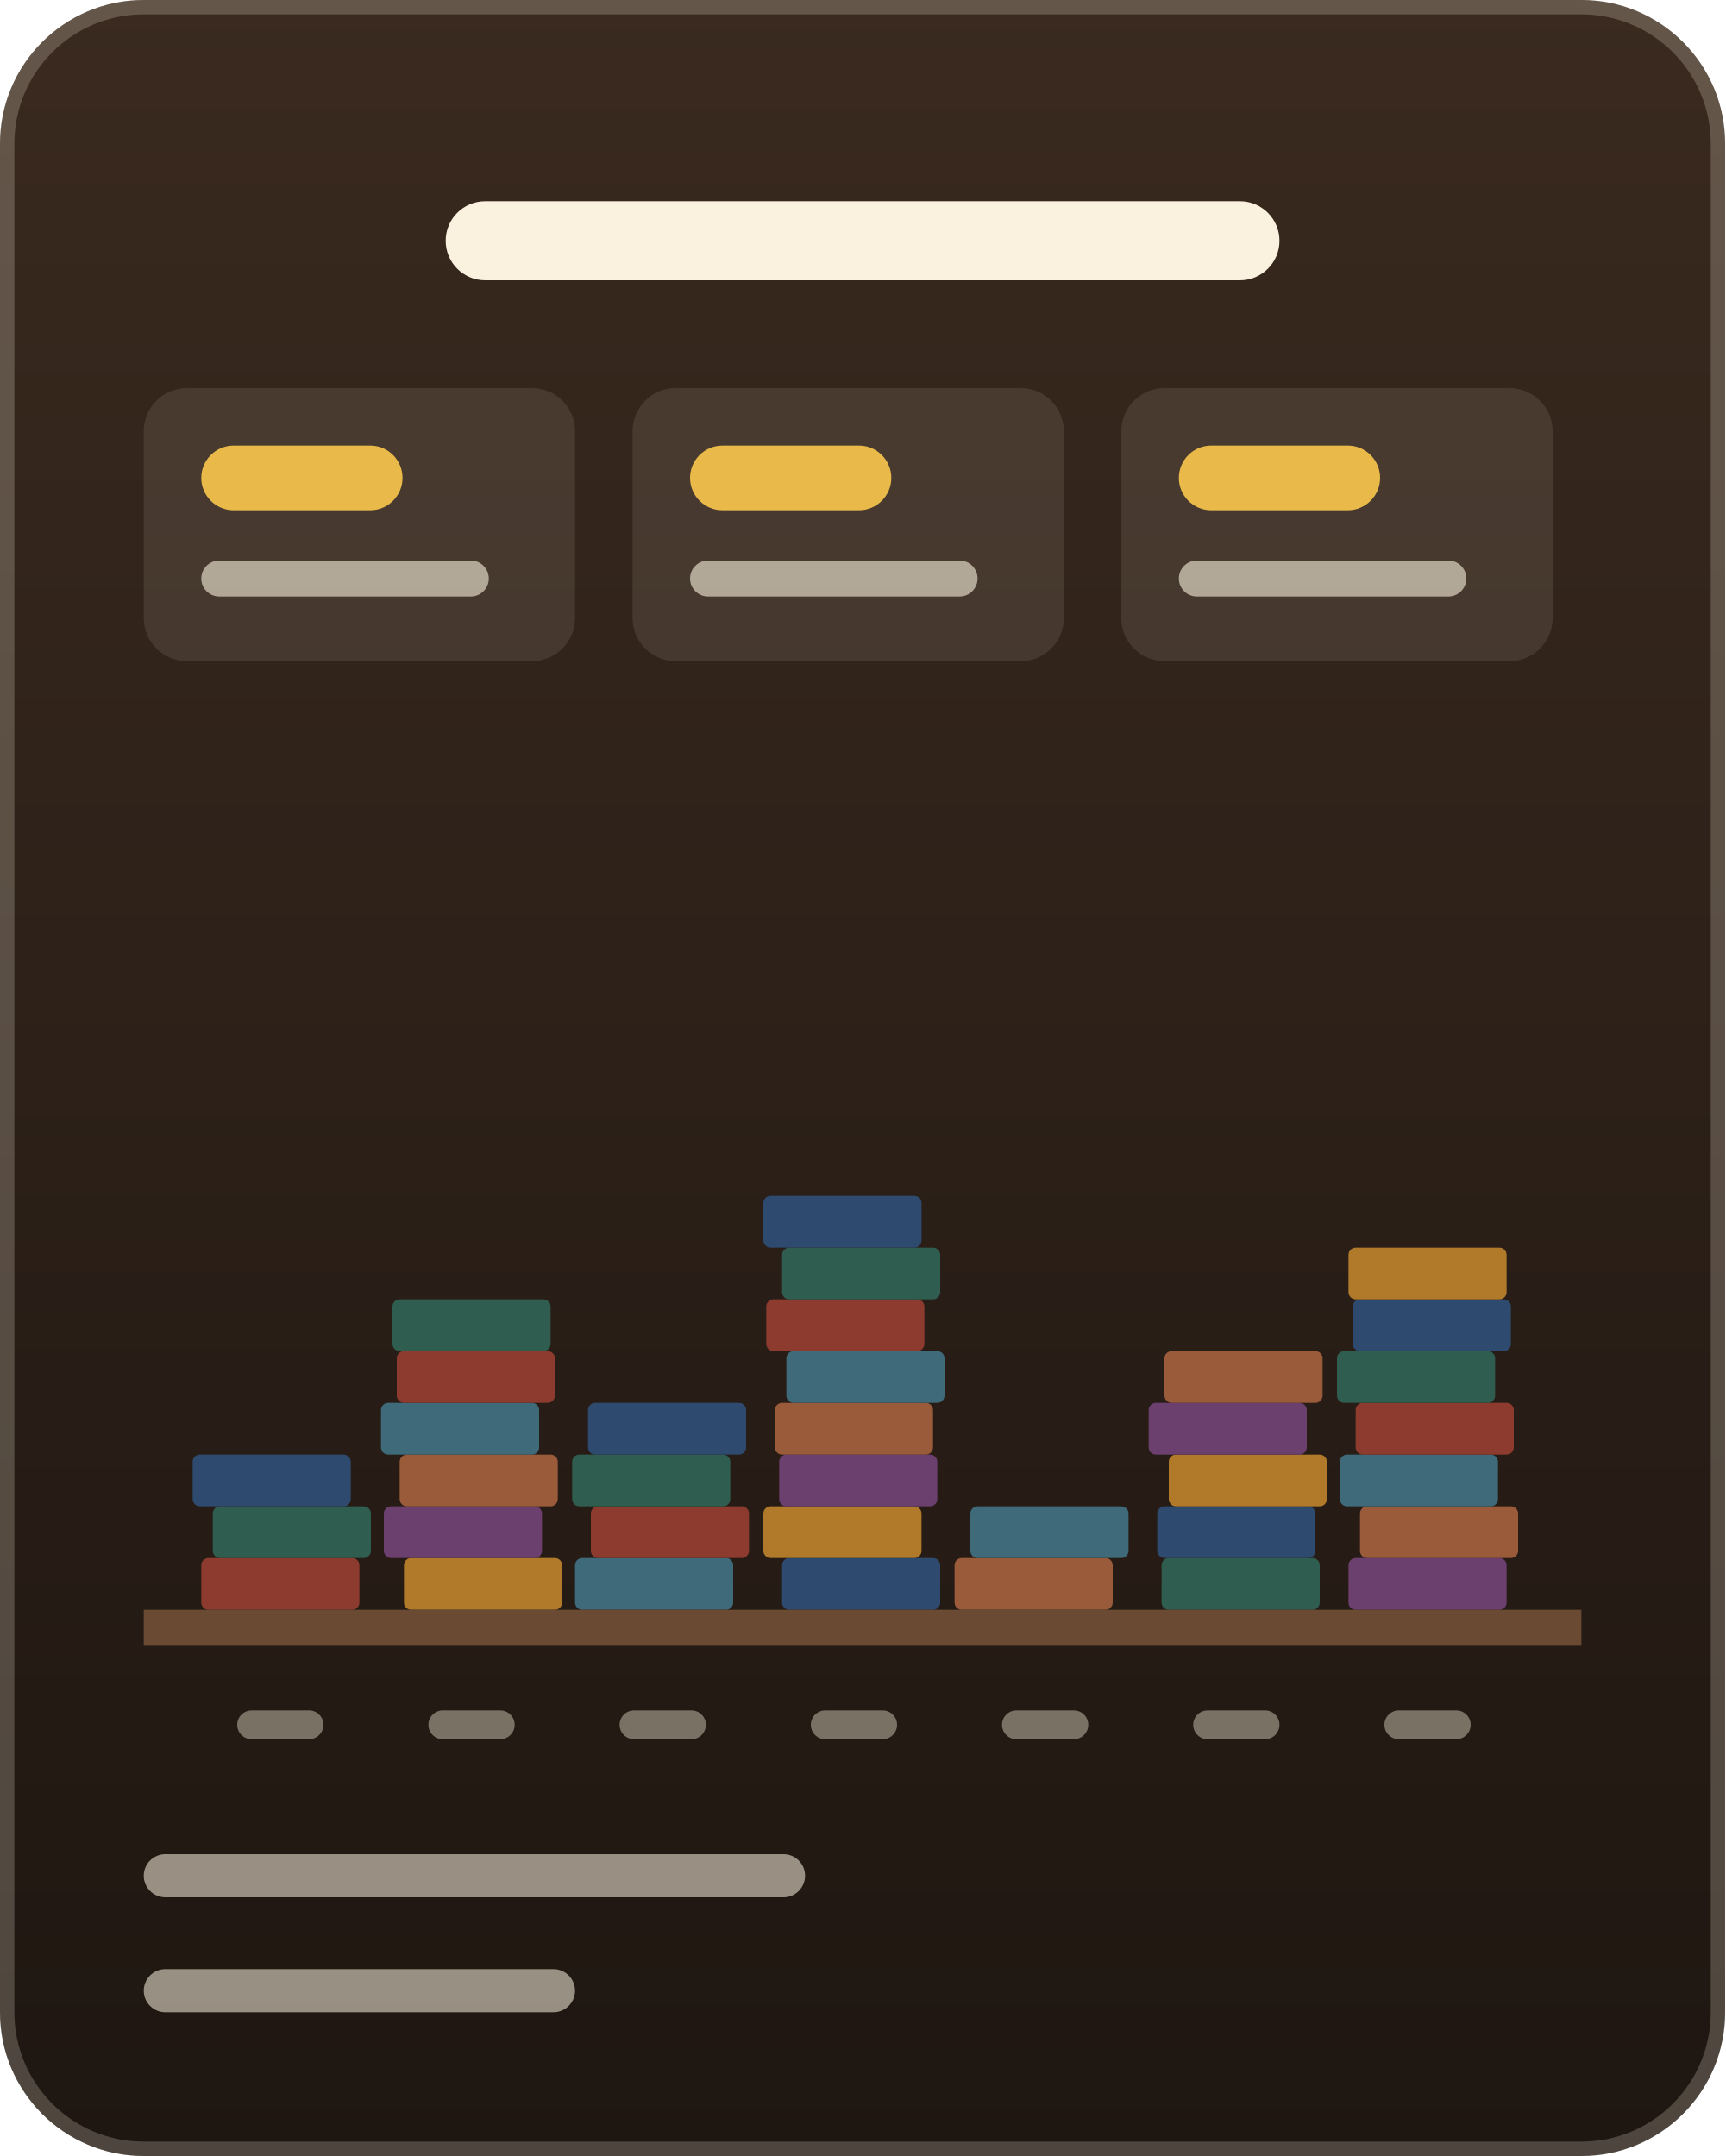
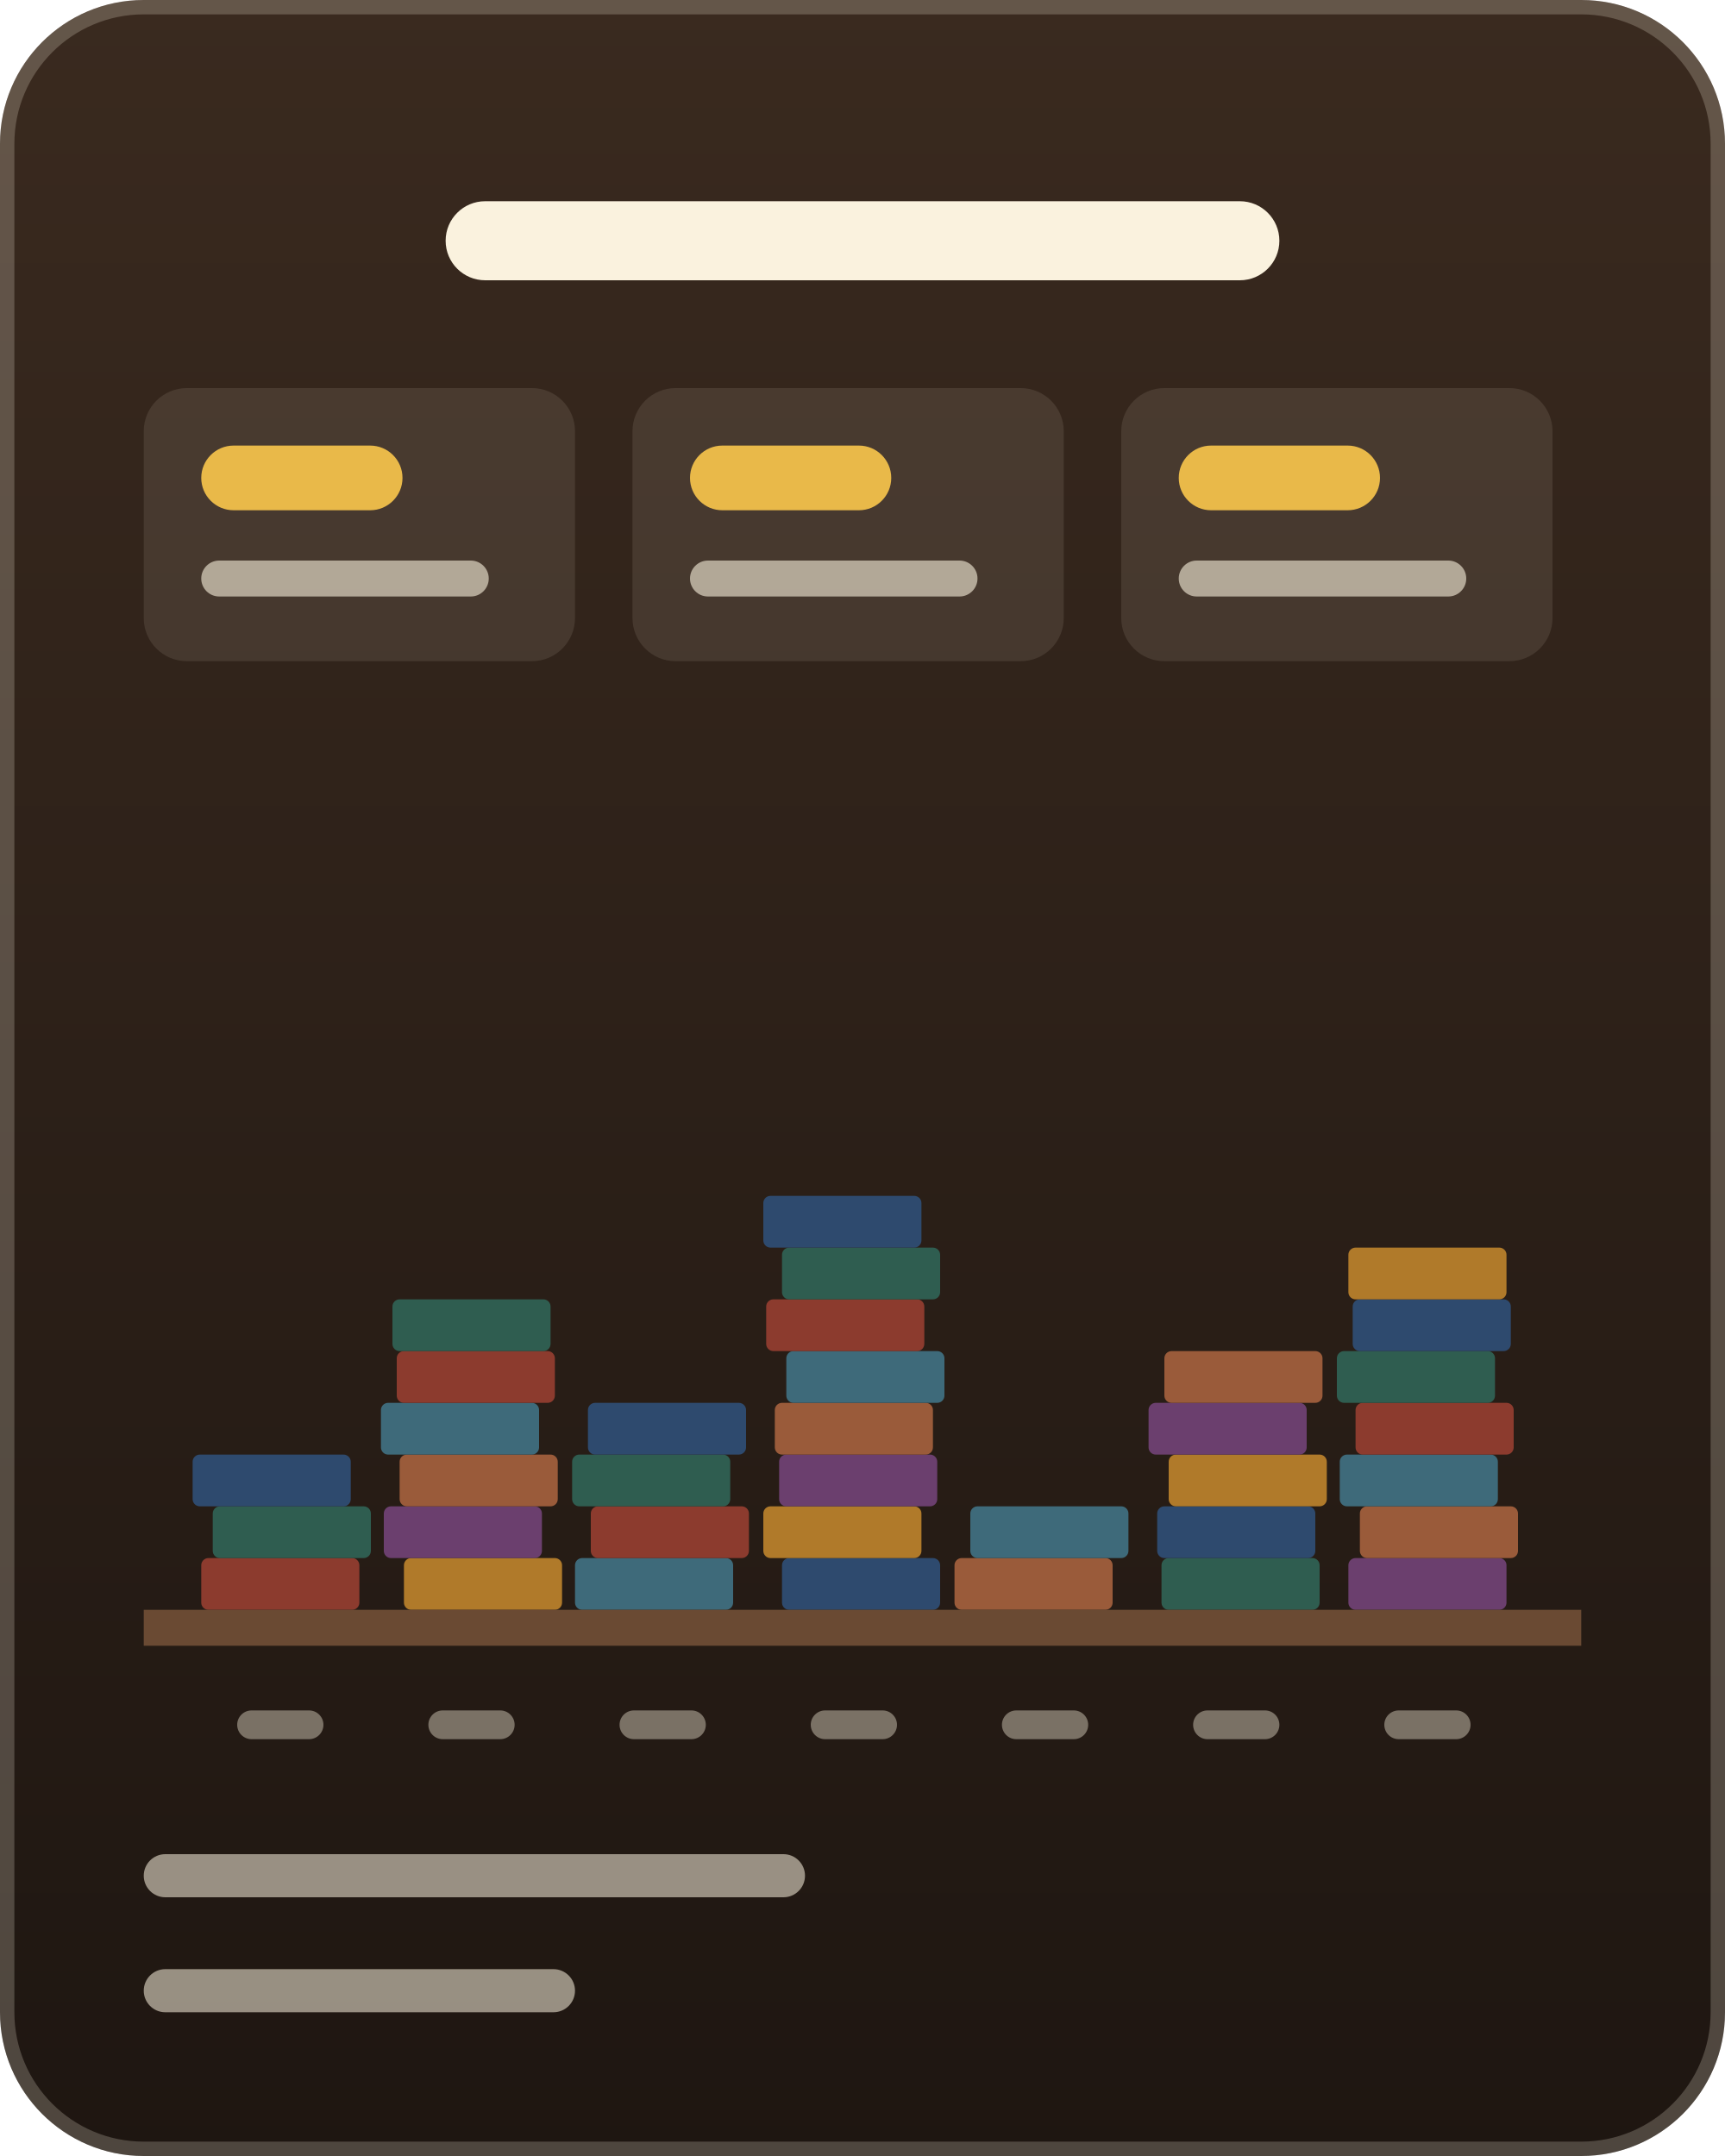
- <svg xmlns="http://www.w3.org/2000/svg" width="120" height="150" viewBox="0 0 120 150">
+ <svg xmlns="http://www.w3.org/2000/svg" width="56" height="70" viewBox="0 0 120 150">
  <defs>
    <linearGradient id="ground" x1="0" y1="0" x2="0" y2="1">
      <stop offset="0" stop-color="#3A2A1F" />
      <stop offset="1" stop-color="#1E1611" />
    </linearGradient>
    <radialGradient id="glow" cx="0.5" cy="0.5" r="0.5">
      <stop offset="0" stop-color="#E9B949" stop-opacity="0.38" />
      <stop offset="1" stop-color="#E9B949" stop-opacity="0" />
    </radialGradient>
    <radialGradient id="lamp" cx="0.5" cy="0.35" r="0.7">
      <stop offset="0" stop-color="#8A5F3C" />
      <stop offset="1" stop-color="#4A3020" />
    </radialGradient>
  </defs>
  <rect x="0" y="0" width="120" height="150" rx="10" fill="url(#ground)" />
  <rect x="31" y="14" width="58" height="5.5" rx="2.75" fill="#FAF2DE" fill-opacity="1" />
  <rect x="10" y="27" width="30" height="19" rx="3" fill="#FAF2DE" fill-opacity="0.1" />
  <rect x="14" y="31" width="14" height="4.5" rx="2.25" fill="#E9B949" fill-opacity="1" />
  <rect x="14" y="39" width="20" height="2.5" rx="1.25" fill="#FAF2DE" fill-opacity="0.6" />
  <rect x="44" y="27" width="30" height="19" rx="3" fill="#FAF2DE" fill-opacity="0.1" />
  <rect x="48" y="31" width="14" height="4.5" rx="2.25" fill="#E9B949" fill-opacity="1" />
  <rect x="48" y="39" width="20" height="2.5" rx="1.25" fill="#FAF2DE" fill-opacity="0.6" />
  <rect x="78" y="27" width="30" height="19" rx="3" fill="#FAF2DE" fill-opacity="0.1" />
  <rect x="82" y="31" width="14" height="4.5" rx="2.25" fill="#E9B949" fill-opacity="1" />
  <rect x="82" y="39" width="20" height="2.5" rx="1.25" fill="#FAF2DE" fill-opacity="0.6" />
  <rect x="14" y="108.4" width="11" height="3.6" rx="0.5" fill="#8C3B2E" fill-opacity="1" />
  <rect x="14.8" y="104.8" width="11" height="3.6" rx="0.5" fill="#2F5D50" fill-opacity="1" />
  <rect x="13.4" y="101.2" width="11" height="3.6" rx="0.5" fill="#2E4A6E" fill-opacity="1" />
  <rect x="16.5" y="119" width="6" height="2" rx="1" fill="#FAF2DE" fill-opacity="0.4" />
  <rect x="28.1" y="108.4" width="11" height="3.6" rx="0.5" fill="#B07A2A" fill-opacity="1" />
  <rect x="26.7" y="104.8" width="11" height="3.6" rx="0.5" fill="#6B3F6E" fill-opacity="1" />
  <rect x="27.8" y="101.2" width="11" height="3.6" rx="0.5" fill="#9A5B3A" fill-opacity="1" />
  <rect x="26.5" y="97.6" width="11" height="3.6" rx="0.5" fill="#3E6A7A" fill-opacity="1" />
  <rect x="27.6" y="94" width="11" height="3.6" rx="0.5" fill="#8C3B2E" fill-opacity="1" />
  <rect x="27.3" y="90.4" width="11" height="3.6" rx="0.5" fill="#2F5D50" fill-opacity="1" />
  <rect x="29.8" y="119" width="6" height="2" rx="1" fill="#FAF2DE" fill-opacity="0.4" />
  <rect x="40" y="108.4" width="11" height="3.6" rx="0.5" fill="#3E6A7A" fill-opacity="1" />
  <rect x="41.1" y="104.8" width="11" height="3.6" rx="0.5" fill="#8C3B2E" fill-opacity="1" />
  <rect x="39.8" y="101.2" width="11" height="3.6" rx="0.5" fill="#2F5D50" fill-opacity="1" />
  <rect x="40.9" y="97.6" width="11" height="3.6" rx="0.5" fill="#2E4A6E" fill-opacity="1" />
  <rect x="43.1" y="119" width="6" height="2" rx="1" fill="#FAF2DE" fill-opacity="0.4" />
  <rect x="54.4" y="108.4" width="11" height="3.6" rx="0.5" fill="#2E4A6E" fill-opacity="1" />
  <rect x="53.1" y="104.8" width="11" height="3.6" rx="0.5" fill="#B07A2A" fill-opacity="1" />
  <rect x="54.2" y="101.2" width="11" height="3.6" rx="0.5" fill="#6B3F6E" fill-opacity="1" />
  <rect x="53.9" y="97.6" width="11" height="3.6" rx="0.5" fill="#9A5B3A" fill-opacity="1" />
  <rect x="54.7" y="94" width="11" height="3.6" rx="0.5" fill="#3E6A7A" fill-opacity="1" />
  <rect x="53.3" y="90.4" width="11" height="3.6" rx="0.5" fill="#8C3B2E" fill-opacity="1" />
  <rect x="54.4" y="86.8" width="11" height="3.6" rx="0.5" fill="#2F5D50" fill-opacity="1" />
  <rect x="53.1" y="83.2" width="11" height="3.6" rx="0.5" fill="#2E4A6E" fill-opacity="1" />
  <rect x="56.4" y="119" width="6" height="2" rx="1" fill="#FAF2DE" fill-opacity="0.4" />
  <rect x="66.4" y="108.4" width="11" height="3.6" rx="0.5" fill="#9A5B3A" fill-opacity="1" />
  <rect x="67.5" y="104.8" width="11" height="3.6" rx="0.5" fill="#3E6A7A" fill-opacity="1" />
  <rect x="69.7" y="119" width="6" height="2" rx="1" fill="#FAF2DE" fill-opacity="0.4" />
  <rect x="80.8" y="108.4" width="11" height="3.6" rx="0.5" fill="#2F5D50" fill-opacity="1" />
  <rect x="80.5" y="104.8" width="11" height="3.6" rx="0.5" fill="#2E4A6E" fill-opacity="1" />
  <rect x="81.3" y="101.2" width="11" height="3.6" rx="0.5" fill="#B07A2A" fill-opacity="1" />
  <rect x="79.9" y="97.6" width="11" height="3.6" rx="0.5" fill="#6B3F6E" fill-opacity="1" />
  <rect x="81" y="94" width="11" height="3.6" rx="0.5" fill="#9A5B3A" fill-opacity="1" />
  <rect x="83" y="119" width="6" height="2" rx="1" fill="#FAF2DE" fill-opacity="0.4" />
  <rect x="93.8" y="108.4" width="11" height="3.6" rx="0.5" fill="#6B3F6E" fill-opacity="1" />
  <rect x="94.6" y="104.8" width="11" height="3.6" rx="0.5" fill="#9A5B3A" fill-opacity="1" />
  <rect x="93.2" y="101.2" width="11" height="3.6" rx="0.5" fill="#3E6A7A" fill-opacity="1" />
  <rect x="94.3" y="97.6" width="11" height="3.6" rx="0.5" fill="#8C3B2E" fill-opacity="1" />
  <rect x="93" y="94" width="11" height="3.6" rx="0.5" fill="#2F5D50" fill-opacity="1" />
  <rect x="94.1" y="90.4" width="11" height="3.6" rx="0.5" fill="#2E4A6E" fill-opacity="1" />
  <rect x="93.8" y="86.8" width="11" height="3.6" rx="0.5" fill="#B07A2A" fill-opacity="1" />
  <rect x="96.3" y="119" width="6" height="2" rx="1" fill="#FAF2DE" fill-opacity="0.4" />
  <rect x="10" y="112" width="100" height="2.5" rx="0" fill="#6A4A33" fill-opacity="1" />
  <rect x="10" y="129" width="46" height="3" rx="1.5" fill="#FAF2DE" fill-opacity="0.55" />
  <rect x="10" y="137" width="30" height="3" rx="1.5" fill="#FAF2DE" fill-opacity="0.55" />
  <rect x="0.5" y="0.5" width="119" height="149" rx="9.5" fill="none" stroke="#FAF2DE" stroke-opacity="0.22" />
</svg>
